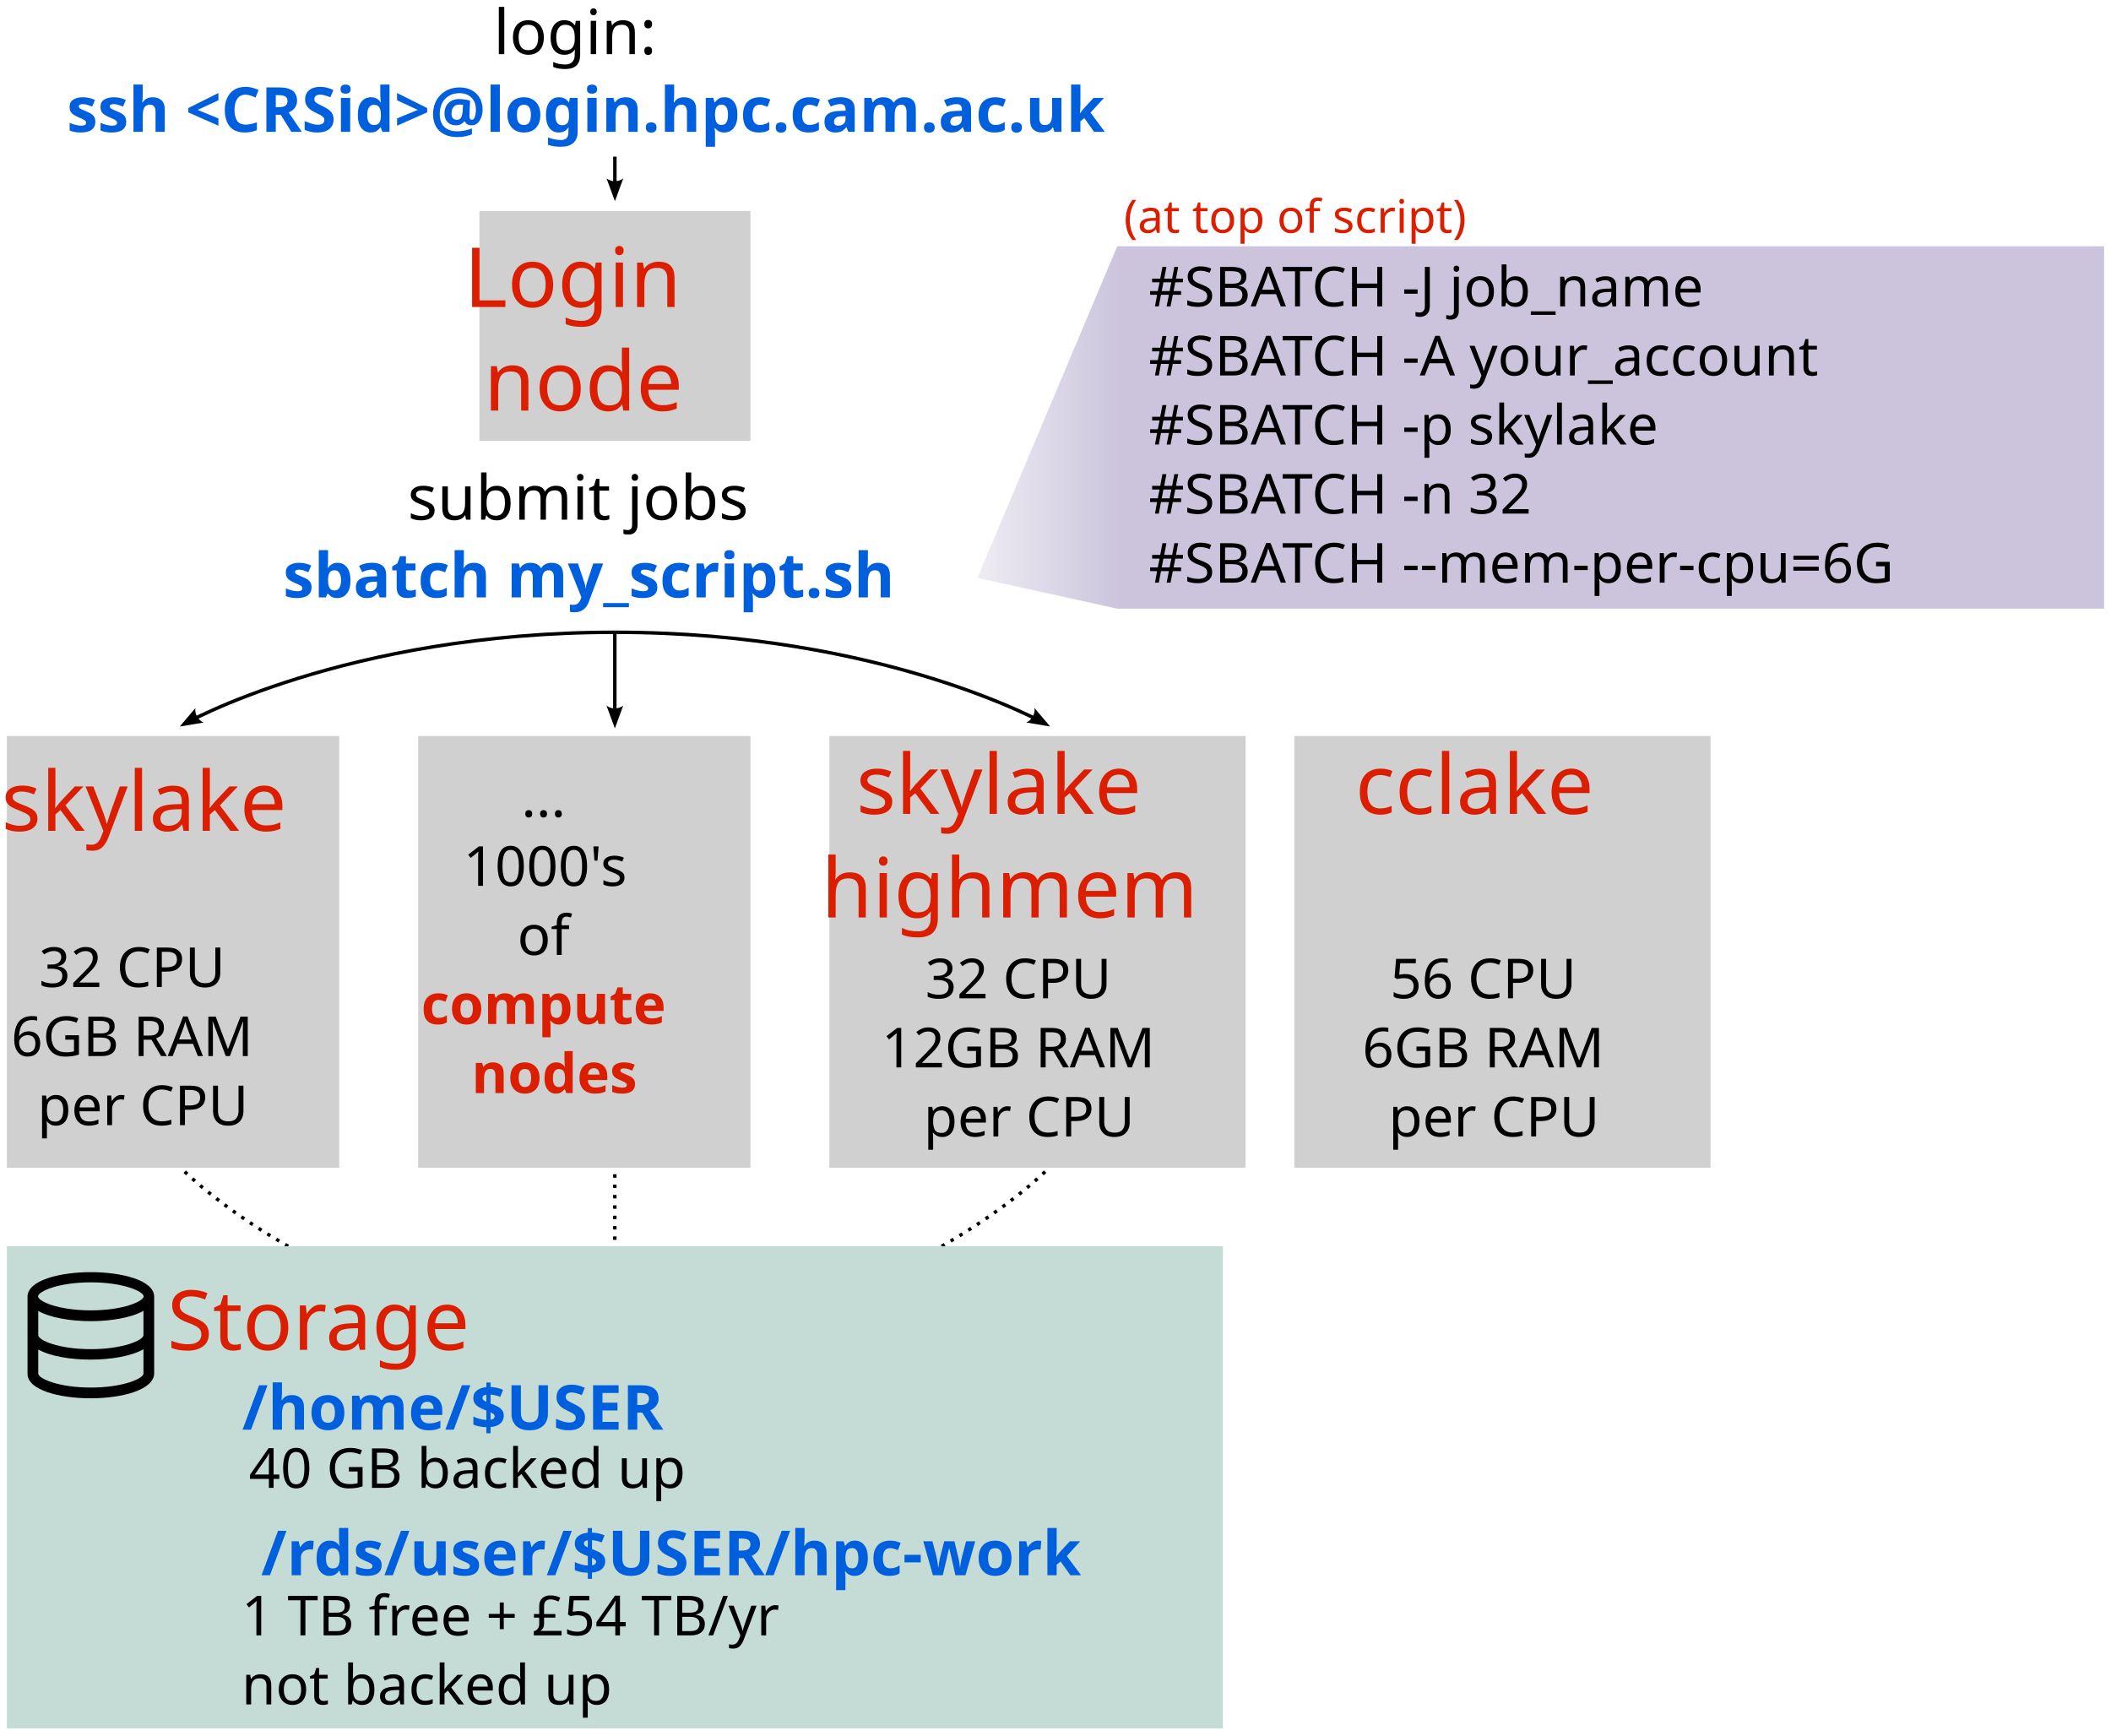
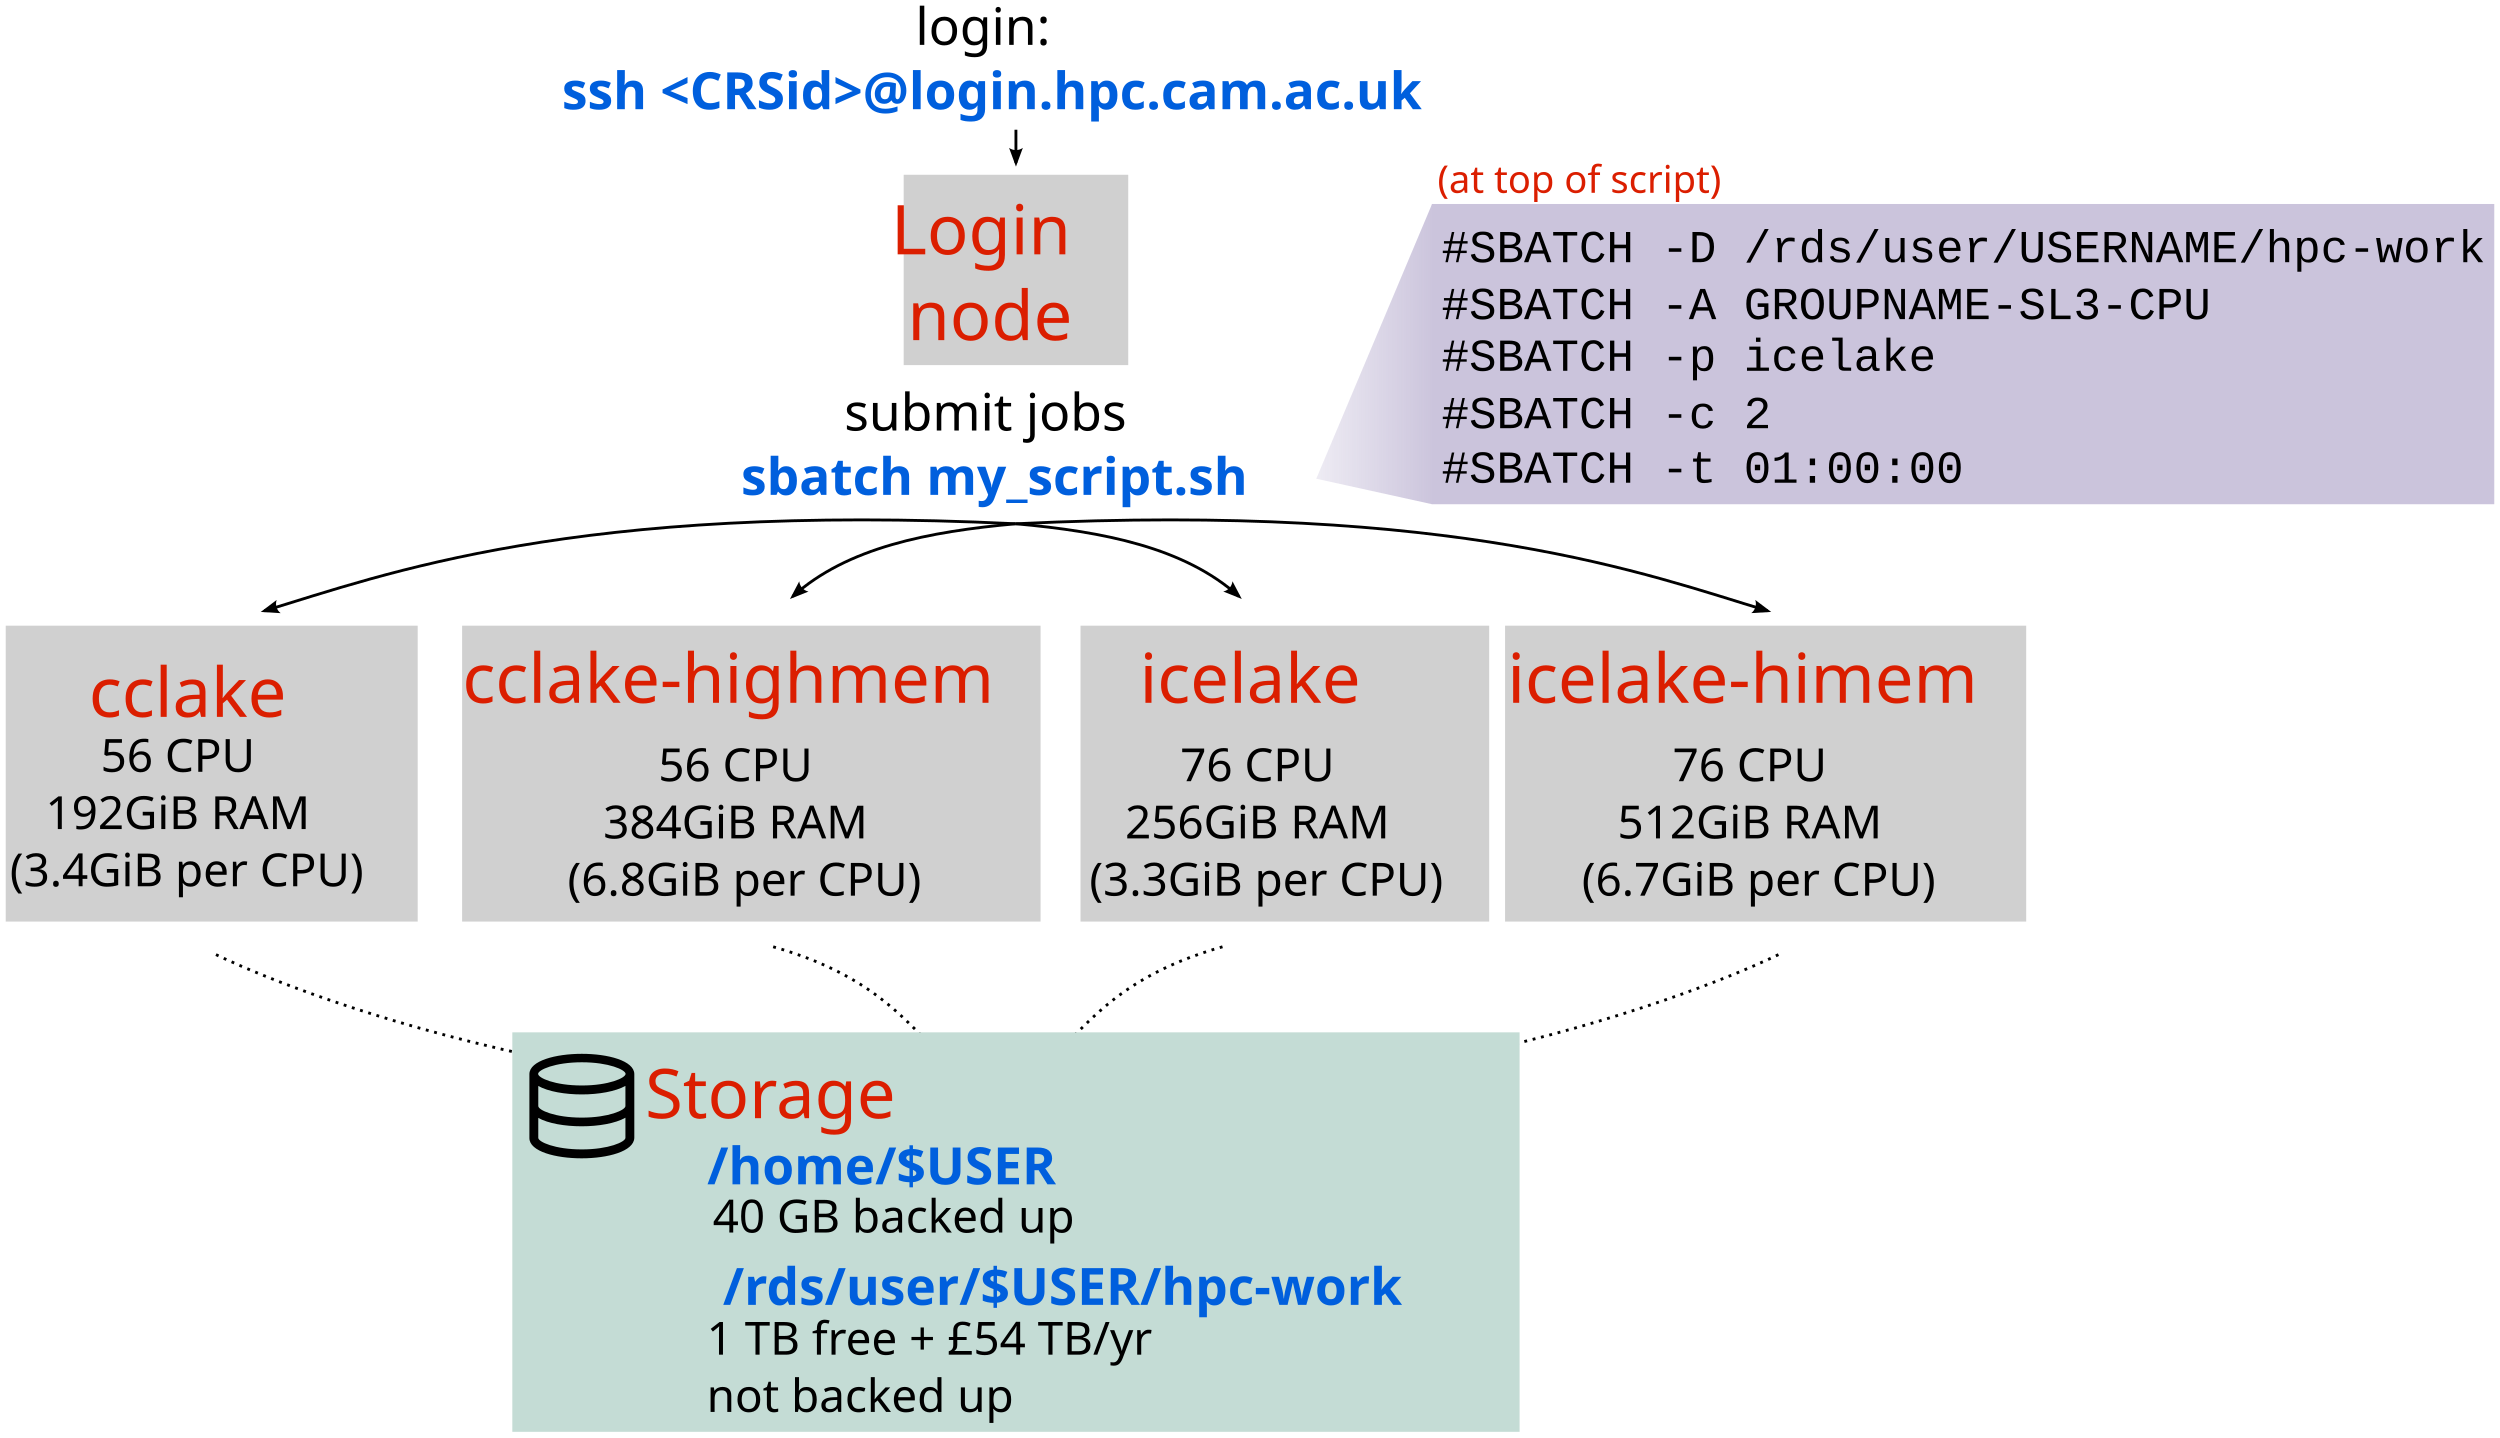
- <svg xmlns="http://www.w3.org/2000/svg" xmlns:xlink="http://www.w3.org/1999/xlink" width="611.173" height="502.443" id="svg2" version="1.1">
+ <svg xmlns="http://www.w3.org/2000/svg" xmlns:xlink="http://www.w3.org/1999/xlink" width="873.787" height="502.443" id="svg2" version="1.1">
  <defs id="defs4">
    <linearGradient id="linearGradient933">
      <stop style="stop-color:#cbc4dc;stop-opacity:1;" offset="0" id="stop929" />
      <stop style="stop-color:#cbc4dc;stop-opacity:0;" offset="1" id="stop931" />
    </linearGradient>
    <marker orient="auto" refY="0" refX="0" id="Arrow2Mend" style="overflow:visible">
      <path id="path3814" style="fill-rule:evenodd;stroke-width:0.625;stroke-linejoin:round" d="M 8.719,4.034 -2.207,0.016 8.719,-4.002 c -1.745,2.372 -1.735,5.617 -6e-7,8.035 z" transform="scale(-0.6)" />
    </marker>
    <linearGradient xlink:href="#linearGradient933" id="linearGradient935" x1="391.577" y1="218.022" x2="330.069" y2="218.022" gradientUnits="userSpaceOnUse" gradientTransform="matrix(1.001686,0,0,1,-0.5903686,0)" />
  </defs>
-   <g id="layer1" transform="translate(-67.16643,-95.61813)">
-     <rect style="fill:#d0d0d0;fill-opacity:1;stroke:none;stroke-width:1" id="rect1129" width="96.206" height="125" x="188.23" y="308.724" />
-     <g id="g1066" transform="translate(-62.21814,-18)">
-       <path id="path934" d="m 307.414,499.598 c 78.022,0 124.835,-47.011 124.835,-47.011" style="fill:none;stroke:#000000;stroke-width:1;stroke-linecap:butt;stroke-linejoin:miter;stroke-miterlimit:4;stroke-dasharray:1, 2;stroke-dashoffset:0;stroke-opacity:1" />
-       <path style="fill:none;stroke:#000000;stroke-width:1;stroke-linecap:butt;stroke-linejoin:miter;stroke-miterlimit:4;stroke-dasharray:1, 2;stroke-dashoffset:0;stroke-opacity:1" d="m 307.414,499.598 c -78.022,0 -124.835,-47.011 -124.835,-47.011" id="path936" />
-       <path id="path938" d="m 307.387,499.598 c 0,-46.78 0,-46.78 0,-46.78" style="fill:none;stroke:#000000;stroke-width:1;stroke-linecap:butt;stroke-linejoin:miter;stroke-miterlimit:4;stroke-dasharray:1, 2;stroke-dashoffset:0;stroke-opacity:1" />
-     </g>
+   <g id="layer1" transform="translate(109.8959,-95.61813)">
+     <path style="fill:url(#linearGradient935);fill-opacity:1;stroke:none;stroke-width:1px;stroke-linecap:butt;stroke-linejoin:miter;stroke-opacity:1" d="m 350.158,262.94 40.474,-96.025 v 104.939 z" id="path927" />
+     <rect style="fill:#cbc4dc;fill-opacity:1;stroke:none;stroke-width:1" id="rect1133" width="371.327" height="104.939" x="390.563" y="166.915" />
+     <path id="path972" d="m 239.142,481.555 c 27.248,-18.129 31.668,-42.098 79.296,-55.326" style="fill:none;stroke:#000000;stroke-width:1;stroke-linecap:butt;stroke-linejoin:miter;stroke-miterlimit:4;stroke-dasharray:1, 2;stroke-dashoffset:0;stroke-opacity:1" />
+     <path style="fill:none;stroke:#000000;stroke-width:1;stroke-linecap:butt;stroke-linejoin:miter;stroke-miterlimit:4;stroke-dasharray:1, 2;stroke-dashoffset:0;stroke-opacity:1" d="m 238.645,481.555 c 171.748,0 274.796,-53.134 274.796,-53.134" id="path934" />
+     <path id="path936" d="m 238.645,481.555 c -171.748,0 -274.796,-53.134 -274.796,-53.134" style="fill:none;stroke:#000000;stroke-width:1;stroke-linecap:butt;stroke-linejoin:miter;stroke-miterlimit:4;stroke-dasharray:1, 2;stroke-dashoffset:0;stroke-opacity:1" />
+     <path style="fill:none;stroke:#000000;stroke-width:1;stroke-linecap:butt;stroke-linejoin:miter;stroke-miterlimit:4;stroke-dasharray:1, 2;stroke-dashoffset:0;stroke-opacity:1" d="M 238.585,481.555 C 211.337,463.426 206.917,439.457 159.288,426.229" id="path938" />
    <rect y="456.439" x="69.166" height="139.623" width="352.059" id="rect880" style="fill:#c4dcd5;fill-opacity:1;stroke:none;stroke-width:1" />
    <rect style="fill:#d0d0d0;fill-opacity:1;stroke:none;stroke-width:1" id="rect2985" width="78.479" height="66.524" x="205.956" y="156.706" />
    <text xml:space="preserve" style="font-style:normal;font-weight:normal;line-height:0%;font-family:sans-serif;text-align:center;letter-spacing:0px;word-spacing:0px;text-anchor:middle;fill:#db1e00;fill-opacity:1;stroke:none" x="243.879" y="184.501" id="text3755">
      <tspan id="tspan3757" x="243.879" y="184.501" style="font-size:24px;line-height:1.25;font-family:sans-serif">Login</tspan>
      <tspan x="243.879" y="214.501" id="tspan3759" style="font-size:24px;line-height:1.25;font-family:sans-serif">node</tspan>
    </text>
    <text id="text3761" y="111.294" x="244.568" style="font-style:normal;font-weight:normal;line-height:0%;font-family:sans-serif;text-align:center;letter-spacing:0px;word-spacing:0px;text-anchor:middle;fill:#000000;fill-opacity:1;stroke:none" xml:space="preserve">
      <tspan id="tspan3765" y="111.294" x="244.568" style="font-size:18px;line-height:1.25;font-family:sans-serif">login:</tspan>
      <tspan y="133.794" x="244.568" id="tspan3769" style="font-weight:bold;font-size:18px;line-height:1.25;font-family:sans-serif;-inkscape-font-specification:'Sans Bold';fill:#005fdd;fill-opacity:1">ssh &lt;CRSid&gt;@login.hpc.cam.ac.uk</tspan>
    </text>
-     <rect y="308.724" x="69.166" height="125" width="96.206" id="rect4229" style="fill:#d0d0d0;fill-opacity:1;stroke:none;stroke-width:1" />
-     <text id="text4231" y="336.17" x="116.667" style="font-style:normal;font-weight:normal;line-height:0%;font-family:sans-serif;text-align:center;letter-spacing:0px;word-spacing:0px;text-anchor:middle;fill:#db1e00;fill-opacity:1;stroke:none" xml:space="preserve">
-       <tspan y="336.17" x="116.667" id="tspan4345" style="font-size:24px;line-height:1.25;font-family:sans-serif">skylake</tspan>
-     </text>
-     <text xml:space="preserve" style="font-style:normal;font-weight:normal;line-height:0%;font-family:sans-serif;text-align:center;letter-spacing:0px;word-spacing:0px;text-anchor:middle;fill:#000000;fill-opacity:1;stroke:none" x="116.347" y="381.386" id="text4237">
-       <tspan x="116.347" y="381.386" id="tspan4239" style="font-size:16px;line-height:1.25;font-family:sans-serif">32 CPU</tspan>
-       <tspan id="tspan4241" x="116.347" y="401.386" style="font-size:16px;line-height:1.25;font-family:sans-serif">6GB RAM</tspan>
-       <tspan x="116.347" y="421.386" style="font-size:16px;line-height:1.25;font-family:sans-serif" id="tspan1131">per CPU</tspan>
-     </text>
    <text id="text4259" y="354.17" x="304.624" style="font-style:normal;font-weight:normal;line-height:0%;font-family:sans-serif;text-align:center;letter-spacing:0px;word-spacing:0px;text-anchor:middle;fill:#db1e00;fill-opacity:1;stroke:none" xml:space="preserve">
      <tspan id="tspan1074" y="357.287" x="304.624" style="font-size:24px;line-height:1.25;font-family:sans-serif" />
-     </text>
-     <rect style="fill:#d0d0d0;fill-opacity:1;stroke:none;stroke-width:1" id="rect4363" width="120.484" height="125" x="307.293" y="308.724" />
-     <text id="text4279" y="332.103" x="235.454" style="font-style:normal;font-weight:normal;line-height:0%;font-family:sans-serif;text-align:center;letter-spacing:0px;word-spacing:0px;text-anchor:middle;fill:#000000;fill-opacity:1;stroke:none" xml:space="preserve">
-       <tspan y="332.103" x="235.454" id="tspan4283" style="font-size:16px;line-height:1.25;font-family:sans-serif">...</tspan>
-       <tspan y="352.103" x="238" style="font-size:16px;line-height:1.25;font-family:sans-serif" id="tspan892">1000's </tspan>
-       <tspan y="372.103" x="235.454" style="font-size:16px;line-height:1.25;font-family:sans-serif" id="tspan894">of</tspan>
-       <tspan y="392.103" x="235.454" style="font-style:normal;font-variant:normal;font-weight:bold;font-stretch:normal;font-size:16px;line-height:1.25;font-family:sans-serif;-inkscape-font-specification:'sans-serif Bold';fill:#db1e00;fill-opacity:1" id="tspan902">compute</tspan>
-       <tspan id="tspan1086" y="412.103" x="235.454" style="font-style:normal;font-variant:normal;font-weight:bold;font-stretch:normal;font-size:16px;line-height:1.25;font-family:sans-serif;-inkscape-font-specification:'sans-serif Bold';fill:#db1e00;fill-opacity:1">nodes</tspan>
    </text>
    <text xml:space="preserve" style="font-style:normal;font-weight:normal;line-height:0%;font-family:sans-serif;text-align:center;letter-spacing:0px;word-spacing:0px;text-anchor:middle;fill:#000000;fill-opacity:1;stroke:none" x="245.442" y="246.086" id="text4737">
      <tspan x="245.442" y="246.086" id="tspan4739" style="font-size:18px;line-height:1.25;font-family:sans-serif">submit jobs</tspan>
      <tspan style="font-weight:bold;font-size:18px;line-height:1.25;font-family:sans-serif;-inkscape-font-specification:'Sans Bold';fill:#005fdd;fill-opacity:1" id="tspan4741" x="245.442" y="268.586">sbatch my_script.sh</tspan>
    </text>
    <path style="fill:none;stroke:#000000;stroke-width:1px;stroke-linecap:butt;stroke-linejoin:miter;stroke-opacity:1;marker-end:url(#Arrow2Mend)" d="m 245.186,140.967 c 0,11.561 0,11.561 0,11.561" id="path4762" />
-     <g id="g4" transform="matrix(0.07483136,0,0,0.07483136,75.13635,463.8729)" style="stroke-width:13.363">
-       <path d="M 490,95.15 C 489.2,33.05 366.6,0.95 245,0.95 123.4,0.95 0.8,33.05 0,95.15 c 0,0.1 0,299.4 0,299.4 0,62.3 122.5,94.5 244,94.5 121.5,0 244,-32.2 246,-95.5 0,-0.1 0,-298.3 0,-298.4 z M 245,40.45 c 126.1,0 204.3,35.4 204.3,54.2 0,18.8 -78.2,54.2 -204.3,54.2 -127.2,0 -204.3,-35.4 -204.3,-54.2 0,-18.7 78.2,-54.2 204.3,-54.2 z m 203.5,353 c 0,18.7 -77.9,54 -203.5,54 -126.7,0 -203.5,-35.3 -203.5,-54 v -93.2 c 46.2,26 124.5,39.2 202.5,39.2 78.8,0 158,-13.5 204.5,-40.1 z M 245,298.95 c -126.7,0 -203.5,-35.3 -203.5,-54 v -93.8 c 46.3,26.1 125.1,39.5 203.5,39.5 78.4,0 157.1,-13.8 203.5,-39.9 v 94.3 c 0,18.6 -77.9,53.9 -203.5,53.9 z" id="path2" style="stroke-width:13.363" />
-     </g>
+     <path style="stroke-width:1" id="path2" d="m 111.804,470.993 c -0.06,-4.647 -9.234,-7.049 -18.334,-7.049 -9.099,0 -18.274,2.402 -18.334,7.049 0,0.007 0,22.405 0,22.405 0,4.662 9.167,7.072 18.259,7.072 9.092,0 18.259,-2.41 18.409,-7.146 0,-0.007 0,-22.322 0,-22.33 z m -18.334,-4.093 c 9.436,0 15.288,2.649 15.288,4.056 0,1.407 -5.852,4.056 -15.288,4.056 -9.519,0 -15.288,-2.649 -15.288,-4.056 0,-1.399 5.852,-4.056 15.288,-4.056 z m 15.228,26.415 c 0,1.399 -5.829,4.041 -15.228,4.041 -9.481,0 -15.228,-2.642 -15.228,-4.041 v -6.974 c 3.457,1.946 9.317,2.933 15.153,2.933 5.897,0 11.823,-1.01 15.303,-3.001 z m -15.228,-7.072 c -9.481,0 -15.228,-2.642 -15.228,-4.041 v -7.019 c 3.465,1.953 9.361,2.956 15.228,2.956 5.867,0 11.756,-1.033 15.228,-2.986 v 7.057 c 0,1.392 -5.829,4.033 -15.228,4.033 z" />
    <text xml:space="preserve" style="font-style:normal;font-weight:normal;line-height:0%;font-family:sans-serif;text-align:start;letter-spacing:0px;word-spacing:0px;text-anchor:start;fill:#000000;fill-opacity:1;stroke:none" x="137.105" y="569.098" id="text905">
      <tspan style="font-size:16px;line-height:1.25;font-family:sans-serif;text-align:start;text-anchor:start" x="137.105" y="569.098" id="tspan923">1 TB free + £54 TB/yr</tspan>
      <tspan style="font-size:16px;line-height:1.25;font-family:sans-serif;text-align:start;text-anchor:start" x="137.105" y="589.098" id="tspan982">not backed up</tspan>
    </text>
    <text id="text977" y="551.699" x="269.262" style="font-style:normal;font-weight:normal;line-height:0%;font-family:sans-serif;text-align:center;letter-spacing:0px;word-spacing:0px;text-anchor:middle;fill:#000000;fill-opacity:1;stroke:none" xml:space="preserve">
      <tspan y="551.699" x="269.262" id="tspan975" style="font-weight:bold;font-size:18px;line-height:1.25;font-family:sans-serif;-inkscape-font-specification:'Sans Bold';fill:#005fdd;fill-opacity:1">/rds/user/$USER/hpc-work</tspan>
    </text>
    <text xml:space="preserve" style="font-style:normal;font-weight:normal;line-height:0%;font-family:sans-serif;text-align:center;letter-spacing:0px;word-spacing:0px;text-anchor:middle;fill:#000000;fill-opacity:1;stroke:none" x="206.043" y="509.55" id="text953">
      <tspan style="font-weight:bold;font-size:18px;line-height:1.25;font-family:sans-serif;-inkscape-font-specification:'Sans Bold';fill:#005fdd;fill-opacity:1" id="tspan951" x="206.043" y="509.55">/home/$USER</tspan>
    </text>
    <text xml:space="preserve" style="font-style:normal;font-weight:normal;line-height:0%;font-family:sans-serif;text-align:center;letter-spacing:0px;word-spacing:0px;text-anchor:middle;fill:#db1e00;fill-opacity:1;stroke:none" x="167.155" y="486.444" id="text963">
      <tspan x="167.155" y="486.444" id="tspan961" style="font-size:24px;line-height:1.25;font-family:sans-serif">Storage</tspan>
    </text>
    <text id="text980" y="526.403" x="139.204" style="font-style:normal;font-weight:normal;line-height:0%;font-family:sans-serif;text-align:start;letter-spacing:0px;word-spacing:0px;text-anchor:start;fill:#000000;fill-opacity:1;stroke:none" xml:space="preserve">
      <tspan id="tspan978" y="526.403" x="139.204" style="font-size:16px;line-height:1.25;font-family:sans-serif;text-align:start;text-anchor:start">40 GB backed up</tspan>
    </text>
-     <text xml:space="preserve" style="font-style:normal;font-weight:normal;line-height:0%;font-family:sans-serif;text-align:center;letter-spacing:0px;word-spacing:0px;text-anchor:middle;fill:#db1e00;fill-opacity:1;stroke:none" x="367.263" y="331.265" id="text1108">
-       <tspan style="font-size:24px;line-height:1.25;font-family:sans-serif" id="tspan1106" x="367.263" y="331.265">skylake</tspan>
-       <tspan style="font-size:24px;line-height:1.25;font-family:sans-serif" x="367.263" y="361.265" id="tspan1110">highmem</tspan>
-     </text>
-     <text xml:space="preserve" style="font-style:normal;font-weight:normal;line-height:0%;font-family:sans-serif;text-align:center;letter-spacing:0px;word-spacing:0px;text-anchor:middle;fill:#000000;fill-opacity:1;stroke:none" x="372.923" y="384.656" id="text4265">
-       <tspan x="372.923" y="384.656" id="tspan4267" style="font-size:16px;line-height:1.25;font-family:sans-serif">32 CPU</tspan>
-       <tspan id="tspan4269" x="372.923" y="404.656" style="font-size:16px;line-height:1.25;font-family:sans-serif">12GB RAM</tspan>
-       <tspan x="372.923" y="424.656" style="font-size:16px;line-height:1.25;font-family:sans-serif" id="tspan1127">per CPU</tspan>
-     </text>
-     <rect style="fill:#cbc4dc;fill-opacity:1;stroke:none;stroke-width:1" id="rect1133" width="285.776" height="104.939" x="390.563" y="166.915" />
    <text id="text1137" y="163.008" x="392.542" style="font-style:normal;font-weight:normal;line-height:0%;font-family:sans-serif;text-align:start;letter-spacing:0px;word-spacing:0px;text-anchor:start;fill:#db1e00;fill-opacity:1;stroke:none" xml:space="preserve">
      <tspan style="font-size:13.333px;line-height:1.25;font-family:sans-serif;text-align:start;text-anchor:start" y="163.008" x="392.542" id="tspan1168">(at top of script)</tspan>
    </text>
-     <text id="text1145" y="184.319" x="399.743" style="font-style:normal;font-weight:normal;line-height:0%;font-family:sans-serif;text-align:center;letter-spacing:0px;word-spacing:0px;text-anchor:middle;fill:#000000;fill-opacity:1;stroke:none" xml:space="preserve">
-       <tspan style="font-style:normal;font-variant:normal;font-weight:normal;font-stretch:normal;font-size:16px;line-height:1.25;font-family:'Courier 10 Pitch';-inkscape-font-specification:'Courier 10 Pitch';text-align:start;text-anchor:start" y="184.319" x="399.743" id="tspan1166">#SBATCH -J job_name</tspan>
-       <tspan style="font-style:normal;font-variant:normal;font-weight:normal;font-stretch:normal;font-size:16px;line-height:1.25;font-family:'Courier 10 Pitch';-inkscape-font-specification:'Courier 10 Pitch';text-align:start;text-anchor:start" y="204.319" x="399.743" id="tspan1162">#SBATCH -A your_account</tspan>
-       <tspan style="font-style:normal;font-variant:normal;font-weight:normal;font-stretch:normal;font-size:16px;line-height:1.25;font-family:'Courier 10 Pitch';-inkscape-font-specification:'Courier 10 Pitch';text-align:start;text-anchor:start" y="224.319" x="399.743" id="tspan1152">#SBATCH -p skylake</tspan>
-       <tspan style="font-style:normal;font-variant:normal;font-weight:normal;font-stretch:normal;font-size:16px;line-height:1.25;font-family:'Courier 10 Pitch';-inkscape-font-specification:'Courier 10 Pitch';text-align:start;text-anchor:start" y="244.319" x="399.743" id="tspan1154">#SBATCH -n 32</tspan>
-       <tspan style="font-style:normal;font-variant:normal;font-weight:normal;font-stretch:normal;font-size:16px;line-height:1.25;font-family:'Courier 10 Pitch';-inkscape-font-specification:'Courier 10 Pitch';text-align:start;text-anchor:start" y="264.319" x="399.743" id="tspan1158">#SBATCH --mem-per-cpu=6G</tspan>
-     </text>
-     <path style="fill:url(#linearGradient935);fill-opacity:1;stroke:none;stroke-width:1px;stroke-linecap:butt;stroke-linejoin:miter;stroke-opacity:1" d="m 350.158,262.94 40.474,-96.025 v 104.939 z" id="path927" />
-     <g id="g918">
-       <path style="fill:none;stroke:#000000;stroke-width:1;stroke-linecap:butt;stroke-linejoin:miter;stroke-miterlimit:4;stroke-dasharray:none;stroke-dashoffset:0;stroke-opacity:1;marker-end:url(#Arrow2Mend)" d="m 245.196,278.686 c 78.022,0 124.835,26.619 124.835,26.619" id="path904" />
-       <path id="path906" d="m 245.196,278.686 c -78.022,0 -124.835,26.619 -124.835,26.619" style="fill:none;stroke:#000000;stroke-width:1;stroke-linecap:butt;stroke-linejoin:miter;stroke-miterlimit:4;stroke-dasharray:none;stroke-dashoffset:0;stroke-opacity:1;marker-end:url(#Arrow2Mend)" />
-       <path style="fill:none;stroke:#000000;stroke-width:1;stroke-linecap:butt;stroke-linejoin:miter;stroke-miterlimit:4;stroke-dasharray:none;stroke-dashoffset:0;stroke-opacity:1;marker-end:url(#Arrow2Mend)" d="m 245.169,278.686 c 0,26.489 0,26.489 0,26.489" id="path908" />
-     </g>
-     <rect y="308.724" x="441.906" height="125" width="120.484" id="rect898" style="fill:#d0d0d0;fill-opacity:1;stroke:none;stroke-width:1" />
-     <text id="text906" y="331.265" x="501.876" style="font-style:normal;font-weight:normal;line-height:0%;font-family:sans-serif;text-align:center;letter-spacing:0px;word-spacing:0px;text-anchor:middle;fill:#db1e00;fill-opacity:1;stroke:none" xml:space="preserve">
-       <tspan id="tspan903" y="331.265" x="501.876" style="font-size:24px;line-height:1.25;font-family:sans-serif">cclake</tspan>
-     </text>
-     <text id="text914" y="384.656" x="507.537" style="font-style:normal;font-weight:normal;line-height:0%;font-family:sans-serif;text-align:center;letter-spacing:0px;word-spacing:0px;text-anchor:middle;fill:#000000;fill-opacity:1;stroke:none" xml:space="preserve">
-       <tspan style="font-size:16px;line-height:1.25;font-family:sans-serif" id="tspan908" y="384.656" x="507.537">56 CPU</tspan>
-       <tspan style="font-size:16px;line-height:1.25;font-family:sans-serif" y="404.656" x="507.537" id="tspan910">6GB RAM</tspan>
-       <tspan id="tspan912" style="font-size:16px;line-height:1.25;font-family:sans-serif" y="424.656" x="507.537">per CPU</tspan>
-     </text>
-     <flowRoot xml:space="preserve" id="flowRoot920" style="fill:black;fill-opacity:1;stroke:none;font-family:sans-serif;font-style:normal;font-weight:normal;font-size:40px;line-height:1.25;letter-spacing:0px;word-spacing:0px">
+     <flowRoot xml:space="preserve" id="flowRoot920" style="font-style:normal;font-weight:normal;font-size:40px;line-height:1.25;font-family:sans-serif;letter-spacing:0px;word-spacing:0px;fill:#000000;fill-opacity:1;stroke:none">
      <flowRegion id="flowRegion922">
        <rect id="rect924" width="96.206" height="125" x="121.063" y="213.106" />
      </flowRegion>
      <flowPara id="flowPara926" />
    </flowRoot>
+     <rect y="314.304" x="-107.896" height="103.419" width="143.992" id="rect4229" style="fill:#d0d0d0;fill-opacity:1;stroke:none;stroke-width:1" />
+     <text id="text4231" y="346.17" x="-36.503" style="font-style:normal;font-weight:normal;line-height:0%;font-family:sans-serif;text-align:center;letter-spacing:0px;word-spacing:0px;text-anchor:middle;fill:#db1e00;fill-opacity:1;stroke:none" xml:space="preserve">
+       <tspan y="346.17" x="-36.503" id="tspan4345" style="font-size:24px;line-height:1.25;font-family:sans-serif">cclake</tspan>
+     </text>
+     <text xml:space="preserve" style="font-style:normal;font-weight:normal;line-height:0%;font-family:sans-serif;text-align:center;letter-spacing:0px;word-spacing:0px;text-anchor:middle;fill:#000000;fill-opacity:1;stroke:none" x="-36.822" y="365.386" id="text4237">
+       <tspan x="-36.822" y="365.386" id="tspan4239" style="font-size:16px;line-height:1.25;font-family:sans-serif">56 CPU</tspan>
+       <tspan id="tspan4241" x="-36.822" y="385.386" style="font-size:16px;line-height:1.25;font-family:sans-serif">192GiB RAM</tspan>
+       <tspan x="-36.822" y="405.386" style="font-size:16px;line-height:1.25;font-family:sans-serif" id="tspan1131">(3.4GiB per CPU)</tspan>
+     </text>
+     <rect style="fill:#d0d0d0;fill-opacity:1;stroke:none;stroke-width:1" id="rect4363" width="202.182" height="103.419" x="51.615" y="314.304" />
+     <text xml:space="preserve" style="font-style:normal;font-weight:normal;line-height:0%;font-family:sans-serif;text-align:center;letter-spacing:0px;word-spacing:0px;text-anchor:middle;fill:#db1e00;fill-opacity:1;stroke:none" x="152.434" y="341.265" id="text1108">
+       <tspan style="font-size:24px;line-height:1.25;font-family:sans-serif" x="152.434" y="341.265" id="tspan1110">cclake-highmem</tspan>
+     </text>
+     <text xml:space="preserve" style="font-style:normal;font-weight:normal;line-height:0%;font-family:sans-serif;text-align:center;letter-spacing:0px;word-spacing:0px;text-anchor:middle;fill:#000000;fill-opacity:1;stroke:none" x="158.095" y="368.656" id="text4265">
+       <tspan x="158.095" y="368.656" id="tspan4267" style="font-size:16px;line-height:1.25;font-family:sans-serif">56 CPU</tspan>
+       <tspan id="tspan4269" x="158.095" y="388.656" style="font-size:16px;line-height:1.25;font-family:sans-serif">384GiB RAM</tspan>
+       <tspan x="158.095" y="408.656" style="font-size:16px;line-height:1.25;font-family:sans-serif" id="tspan1127">(6.8GiB per CPU)</tspan>
+     </text>
+     <rect y="314.304" x="267.761" height="103.419" width="142.835" id="rect898" style="fill:#d0d0d0;fill-opacity:1;stroke:none;stroke-width:1" />
+     <text id="text906" y="341.265" x="334.833" style="font-style:normal;font-weight:normal;line-height:0%;font-family:sans-serif;text-align:center;letter-spacing:0px;word-spacing:0px;text-anchor:middle;fill:#db1e00;fill-opacity:1;stroke:none" xml:space="preserve">
+       <tspan id="tspan903" y="341.265" x="334.833" style="font-size:24px;line-height:1.25;font-family:sans-serif">icelake</tspan>
+     </text>
+     <text id="text914" y="368.656" x="340.494" style="font-style:normal;font-weight:normal;line-height:0%;font-family:sans-serif;text-align:center;letter-spacing:0px;word-spacing:0px;text-anchor:middle;fill:#000000;fill-opacity:1;stroke:none" xml:space="preserve">
+       <tspan style="font-size:16px;line-height:1.25;font-family:sans-serif" id="tspan908" y="368.656" x="340.494">76 CPU</tspan>
+       <tspan style="font-size:16px;line-height:1.25;font-family:sans-serif" y="388.656" x="340.494" id="tspan910">256GiB RAM</tspan>
+       <tspan id="tspan912" style="font-size:16px;line-height:1.25;font-family:sans-serif" y="408.656" x="340.494">(3.3GiB per CPU)</tspan>
+     </text>
+     <rect style="fill:#d0d0d0;fill-opacity:1;stroke:none;stroke-width:1" id="rect909" width="182.143" height="103.419" x="416.145" y="314.304" />
+     <text xml:space="preserve" style="font-style:normal;font-weight:normal;line-height:0%;font-family:sans-serif;text-align:center;letter-spacing:0px;word-spacing:0px;text-anchor:middle;fill:#db1e00;fill-opacity:1;stroke:none" x="506.944" y="341.265" id="text913">
+       <tspan style="font-size:24px;line-height:1.25;font-family:sans-serif" x="506.944" y="341.265" id="tspan911">icelake-himem</tspan>
+     </text>
+     <text xml:space="preserve" style="font-style:normal;font-weight:normal;line-height:0%;font-family:sans-serif;text-align:center;letter-spacing:0px;word-spacing:0px;text-anchor:middle;fill:#000000;fill-opacity:1;stroke:none" x="512.605" y="368.656" id="text921">
+       <tspan x="512.605" y="368.656" id="tspan915" style="font-size:16px;line-height:1.25;font-family:sans-serif">76 CPU</tspan>
+       <tspan id="tspan917" x="512.605" y="388.656" style="font-size:16px;line-height:1.25;font-family:sans-serif">512GiB RAM</tspan>
+       <tspan x="512.605" y="408.656" style="font-size:16px;line-height:1.25;font-family:sans-serif" id="tspan919">(6.7GiB per CPU)</tspan>
+     </text>
+     <path style="fill:none;stroke:#000000;stroke-width:1;stroke-linecap:butt;stroke-linejoin:miter;stroke-miterlimit:4;stroke-dasharray:none;stroke-dashoffset:0;stroke-opacity:1;marker-end:url(#Arrow2Mend)" d="M 245.169,278.686 C 90.784,271.201 24.498,296.453 -17.509,309.12" id="path906" />
+     <path id="path908" d="m 245.113,278.686 c -30.543,2.76 -58.91,8.239 -77.934,25.399" style="fill:none;stroke:#000000;stroke-width:1;stroke-linecap:butt;stroke-linejoin:miter;stroke-miterlimit:4;stroke-dasharray:none;stroke-dashoffset:0;stroke-opacity:1;marker-end:url(#Arrow2Mend)" />
+     <path style="fill:none;stroke:#000000;stroke-width:1;stroke-linecap:butt;stroke-linejoin:miter;stroke-miterlimit:4;stroke-dasharray:none;stroke-dashoffset:0;stroke-opacity:1;marker-end:url(#Arrow2Mend)" d="m 245.203,278.686 c 30.543,2.76 58.91,8.239 77.934,25.399" id="path929" />
+     <path id="path931" d="m 245.217,278.686 c 154.385,-7.485 220.671,17.767 262.678,30.434" style="fill:none;stroke:#000000;stroke-width:1;stroke-linecap:butt;stroke-linejoin:miter;stroke-miterlimit:4;stroke-dasharray:none;stroke-dashoffset:0;stroke-opacity:1;marker-end:url(#Arrow2Mend)" />
+     <text xml:space="preserve" style="font-style:normal;font-weight:normal;font-size:40px;font-family:sans-serif;letter-spacing:0px;word-spacing:0px;fill:#000000;fill-opacity:1;stroke:none" x="393.959" y="187.259" id="text982">
+       <tspan x="393.959" y="187.259" style="font-style:normal;font-variant:normal;font-weight:normal;font-stretch:normal;font-size:16px;line-height:1px;font-family:'Courier New';-inkscape-font-specification:'Courier New'" id="tspan994">#SBATCH -D /rds/user/USERNAME/hpc-work</tspan>
+     </text>
+     <text id="text1010" y="207.151" x="393.959" style="font-style:normal;font-weight:normal;font-size:40px;font-family:sans-serif;letter-spacing:0px;word-spacing:0px;fill:#000000;fill-opacity:1;stroke:none" xml:space="preserve">
+       <tspan style="font-style:normal;font-variant:normal;font-weight:normal;font-stretch:normal;font-size:16px;line-height:1px;font-family:'Courier New';-inkscape-font-specification:'Courier New'" y="207.151" x="393.959" id="tspan1012">#SBATCH -A GROUPNAME-SL3-CPU</tspan>
+     </text>
+     <text xml:space="preserve" style="font-style:normal;font-weight:normal;font-size:40px;font-family:sans-serif;letter-spacing:0px;word-spacing:0px;fill:#000000;fill-opacity:1;stroke:none" x="393.959" y="225.212" id="text1018">
+       <tspan id="tspan1016" x="393.959" y="225.212" style="font-style:normal;font-variant:normal;font-weight:normal;font-stretch:normal;font-size:16px;line-height:1px;font-family:'Courier New';-inkscape-font-specification:'Courier New'">#SBATCH -p icelake</tspan>
+     </text>
+     <text id="text1022" y="245.272" x="393.959" style="font-style:normal;font-weight:normal;font-size:40px;font-family:sans-serif;letter-spacing:0px;word-spacing:0px;fill:#000000;fill-opacity:1;stroke:none" xml:space="preserve">
+       <tspan style="font-style:normal;font-variant:normal;font-weight:normal;font-stretch:normal;font-size:16px;line-height:1px;font-family:'Courier New';-inkscape-font-specification:'Courier New'" y="245.272" x="393.959" id="tspan1020">#SBATCH -c 2</tspan>
+     </text>
+     <text xml:space="preserve" style="font-style:normal;font-weight:normal;font-size:40px;font-family:sans-serif;letter-spacing:0px;word-spacing:0px;fill:#000000;fill-opacity:1;stroke:none" x="393.959" y="264.332" id="text1028">
+       <tspan id="tspan1026" x="393.959" y="264.332" style="font-style:normal;font-variant:normal;font-weight:normal;font-stretch:normal;font-size:16px;line-height:1px;font-family:'Courier New';-inkscape-font-specification:'Courier New'">#SBATCH -t 01:00:00</tspan>
+     </text>
  </g>
</svg>
